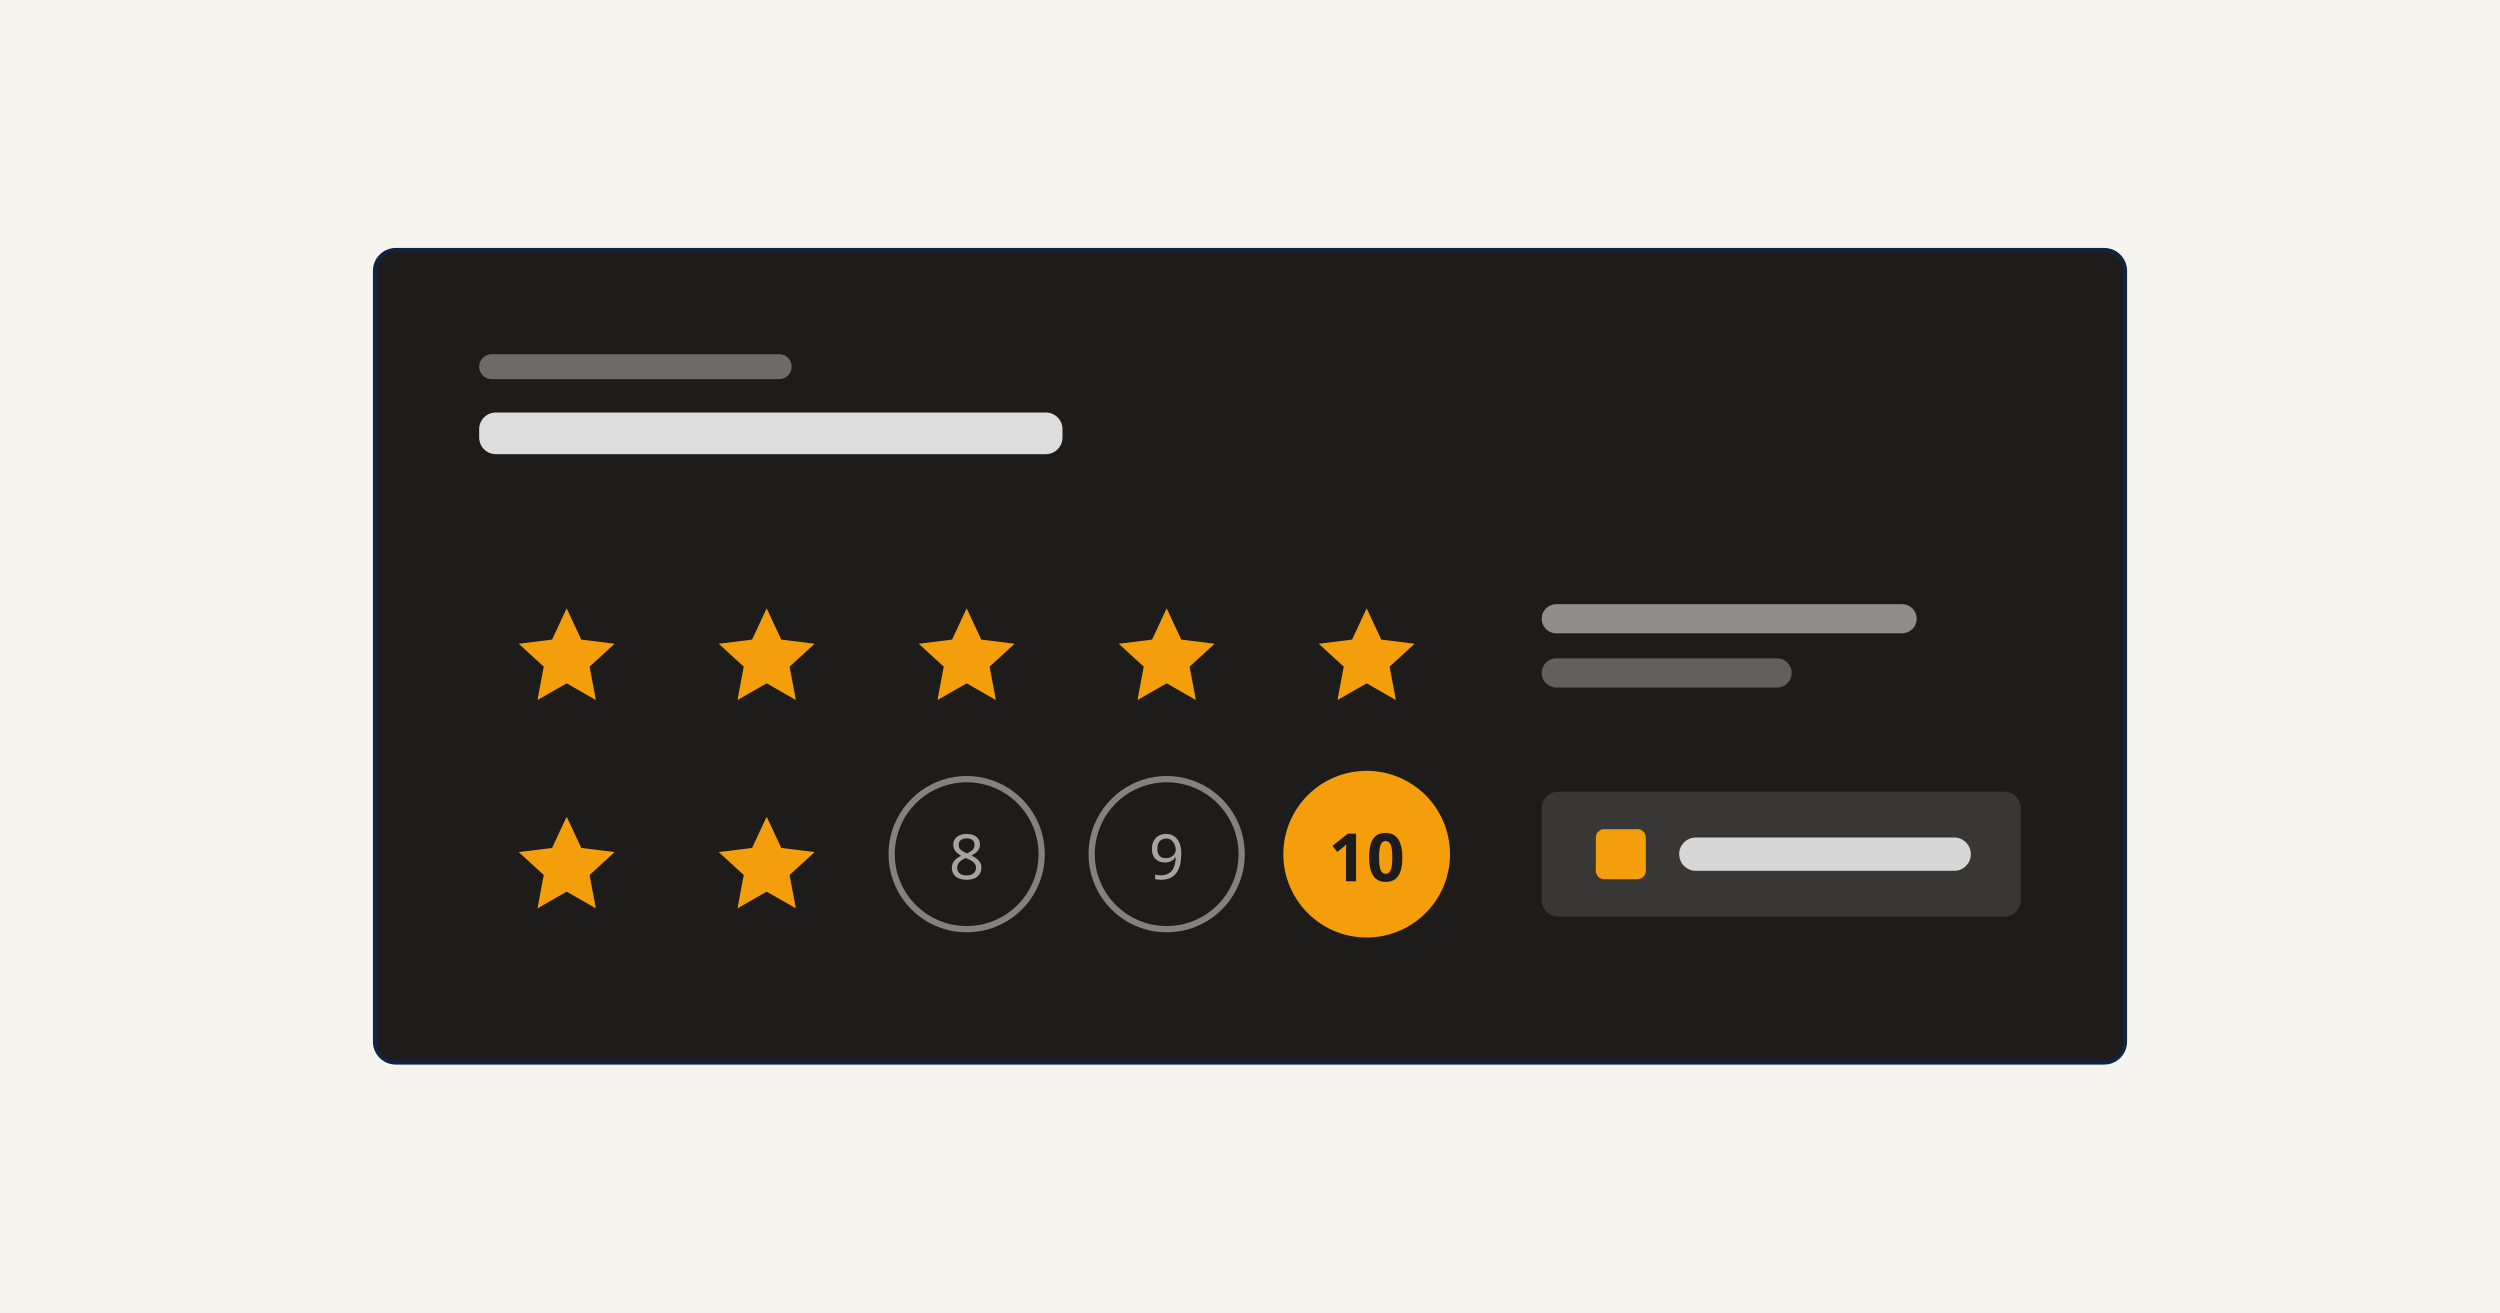
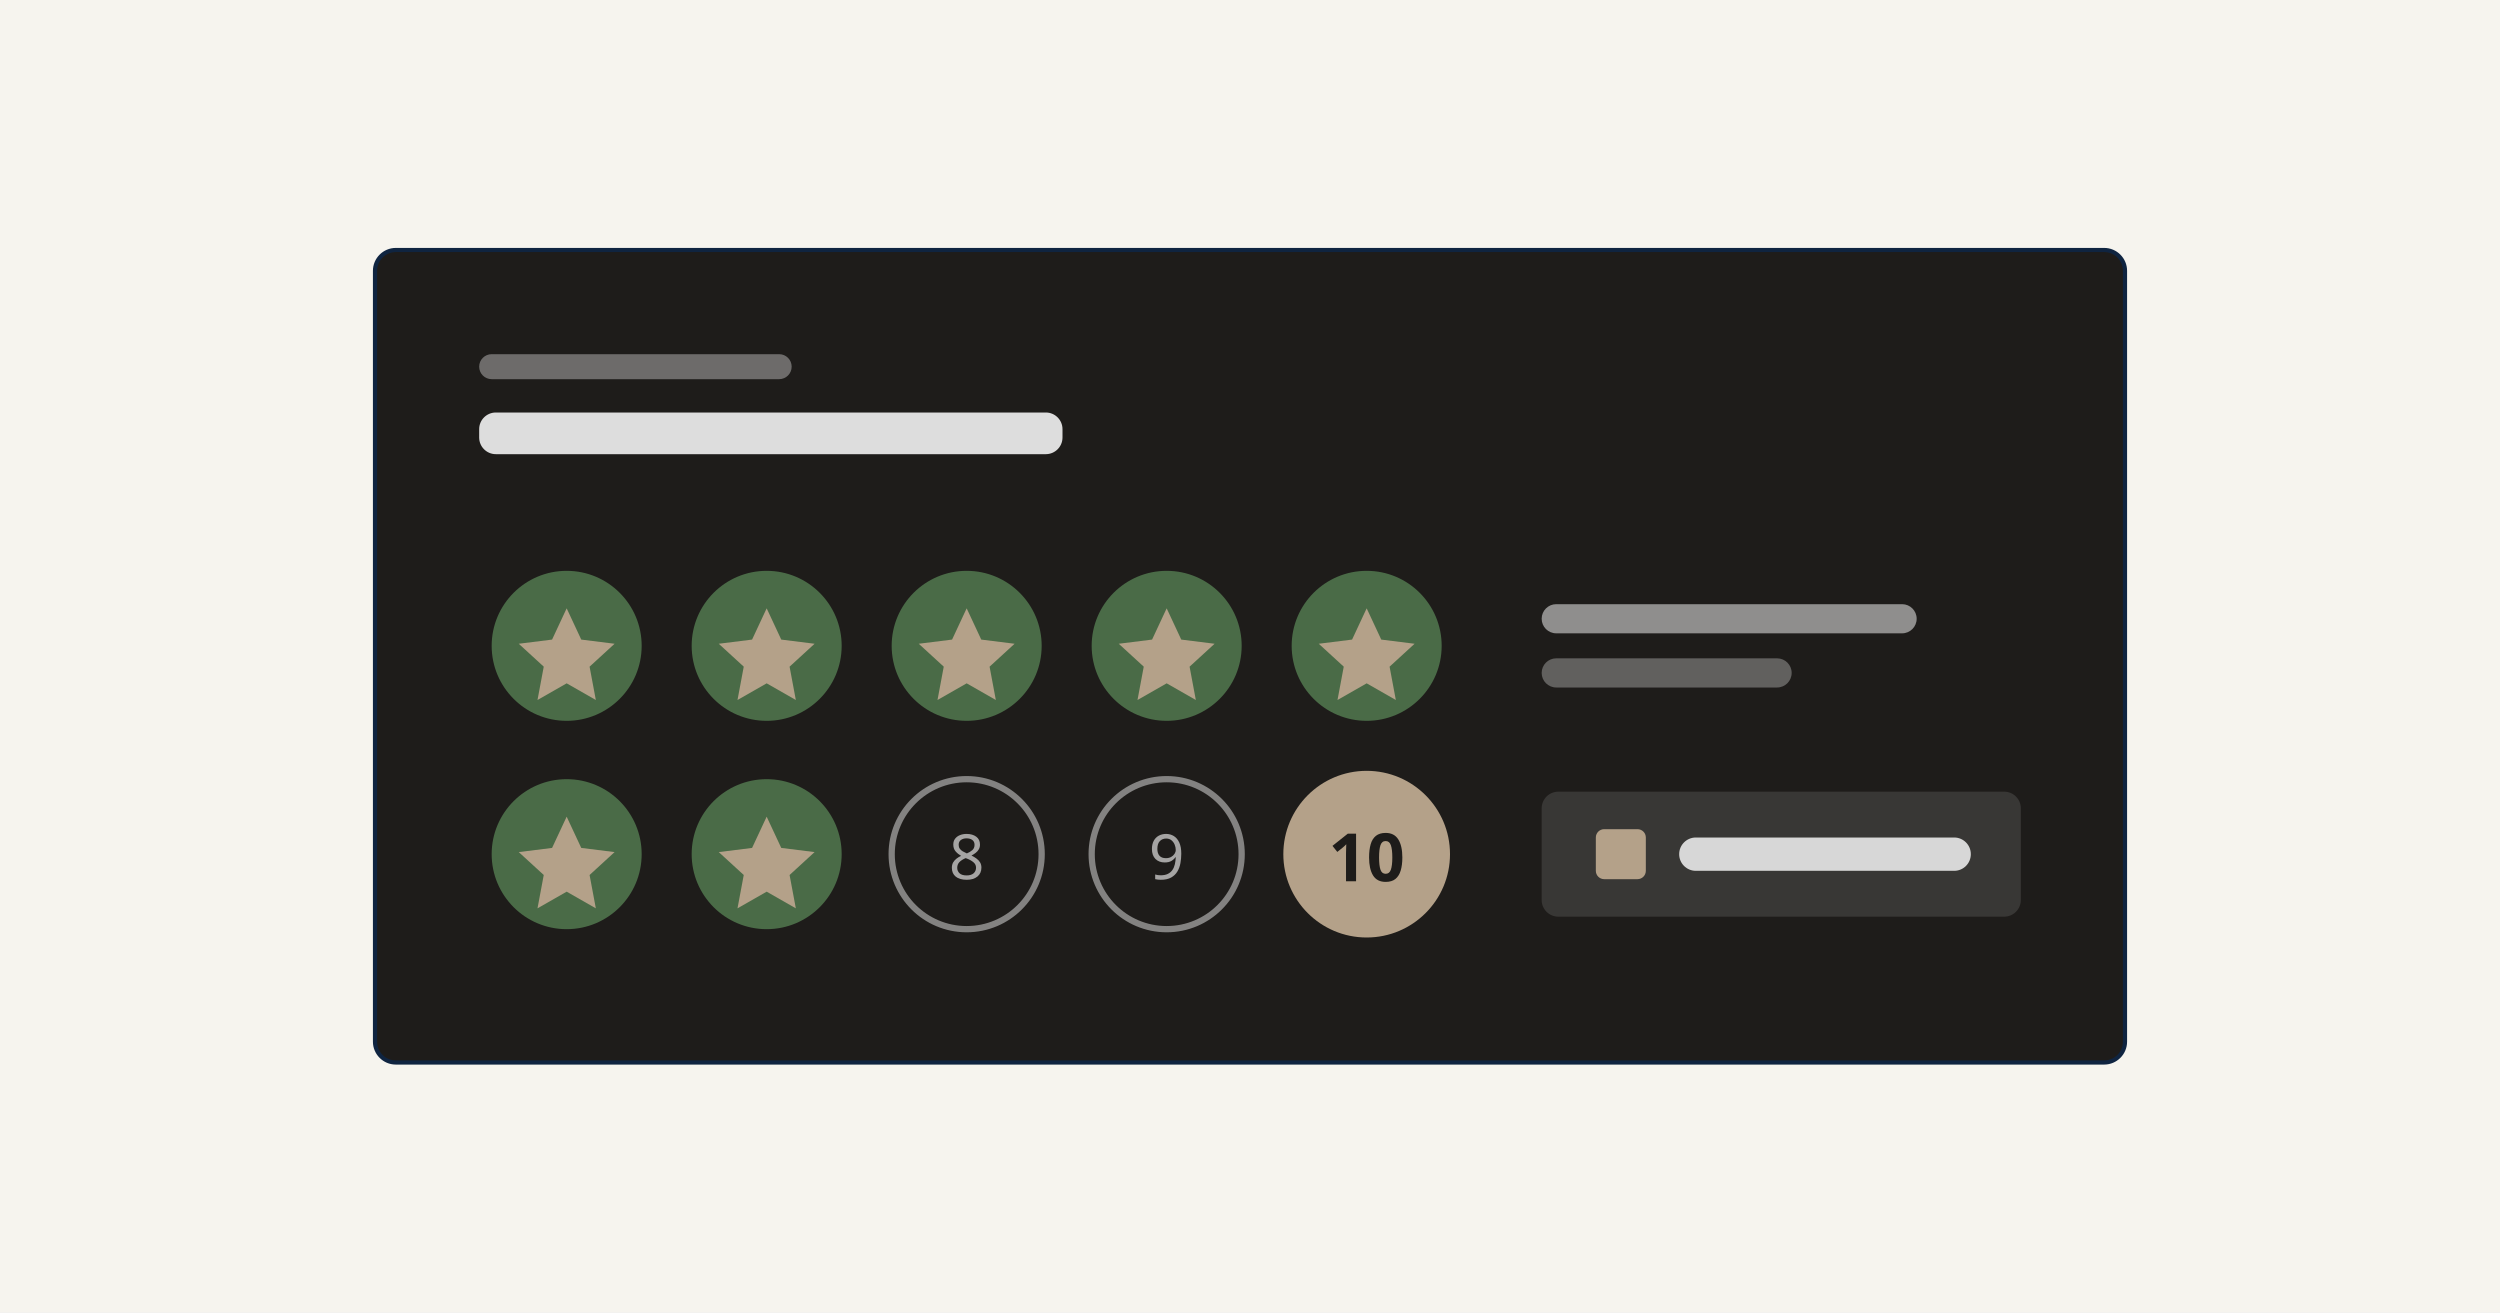
<svg xmlns="http://www.w3.org/2000/svg" viewBox="0 0 1200 630" width="1200" height="630" role="img" aria-label="Digitalt stempelkort med ti felter, hvoraf syv er stemplet, og en belønning i det tiende">
  <rect width="1200" height="630" fill="#f6f4ee" />
  <rect x="180" y="120" width="840" height="390" rx="10" fill="#1e1c1a" />
  <rect x="180" y="120" width="840" height="390" rx="10" fill="none" stroke="#0f2440" stroke-width="2" />
  <rect x="230" y="170" width="150" height="12" rx="6" fill="#ffffff" opacity="0.35" />
  <rect x="230" y="198" width="280" height="20" rx="8" fill="#ffffff" opacity="0.85" />
  <g>
-     <g fill="#1e1c1a">
+     <g fill="#4a6b47">
      <circle cx="272" cy="310" r="36" />
      <circle cx="368" cy="310" r="36" />
      <circle cx="464" cy="310" r="36" />
      <circle cx="560" cy="310" r="36" />
      <circle cx="656" cy="310" r="36" />
    </g>
-     <g fill="#f59e0b">
+     <g fill="#b4a189">
      <path d="M272 292l7 15 16 2-12 11 3 16-14-8-14 8 3-16-12-11 16-2z" />
      <path d="M368 292l7 15 16 2-12 11 3 16-14-8-14 8 3-16-12-11 16-2z" />
      <path d="M464 292l7 15 16 2-12 11 3 16-14-8-14 8 3-16-12-11 16-2z" />
      <path d="M560 292l7 15 16 2-12 11 3 16-14-8-14 8 3-16-12-11 16-2z" />
      <path d="M656 292l7 15 16 2-12 11 3 16-14-8-14 8 3-16-12-11 16-2z" />
    </g>
-     <g fill="#1e1c1a">
+     <g fill="#4a6b47">
      <circle cx="272" cy="410" r="36" />
      <circle cx="368" cy="410" r="36" />
    </g>
-     <g fill="#f59e0b">
+     <g fill="#b4a189">
      <path d="M272 392l7 15 16 2-12 11 3 16-14-8-14 8 3-16-12-11 16-2z" />
      <path d="M368 392l7 15 16 2-12 11 3 16-14-8-14 8 3-16-12-11 16-2z" />
    </g>
    <g fill="none" stroke="#ffffff" stroke-width="3" opacity="0.45">
      <circle cx="464" cy="410" r="36" />
      <circle cx="560" cy="410" r="36" />
    </g>
    <text x="464" y="422" font-family="system-ui, sans-serif" font-size="30" fill="#ffffff" opacity="0.6" text-anchor="middle">8</text>
    <text x="560" y="422" font-family="system-ui, sans-serif" font-size="30" fill="#ffffff" opacity="0.6" text-anchor="middle">9</text>
-     <circle cx="656" cy="410" r="40" fill="#f59e0b" />
+     <circle cx="656" cy="410" r="40" fill="#b4a189" />
    <text x="656" y="423" font-family="system-ui, sans-serif" font-size="32" font-weight="700" fill="#1e1c1a" text-anchor="middle">10</text>
  </g>
  <rect x="740" y="380" width="230" height="60" rx="8" fill="#ffffff" opacity="0.12" />
-   <rect x="766" y="398" width="24" height="24" rx="4" fill="#f59e0b" />
+   <rect x="766" y="398" width="24" height="24" rx="4" fill="#b4a189" />
  <rect x="806" y="402" width="140" height="16" rx="8" fill="#ffffff" opacity="0.8" />
  <rect x="740" y="290" width="180" height="14" rx="7" fill="#ffffff" opacity="0.5" />
  <rect x="740" y="316" width="120" height="14" rx="7" fill="#ffffff" opacity="0.3" />
</svg>
